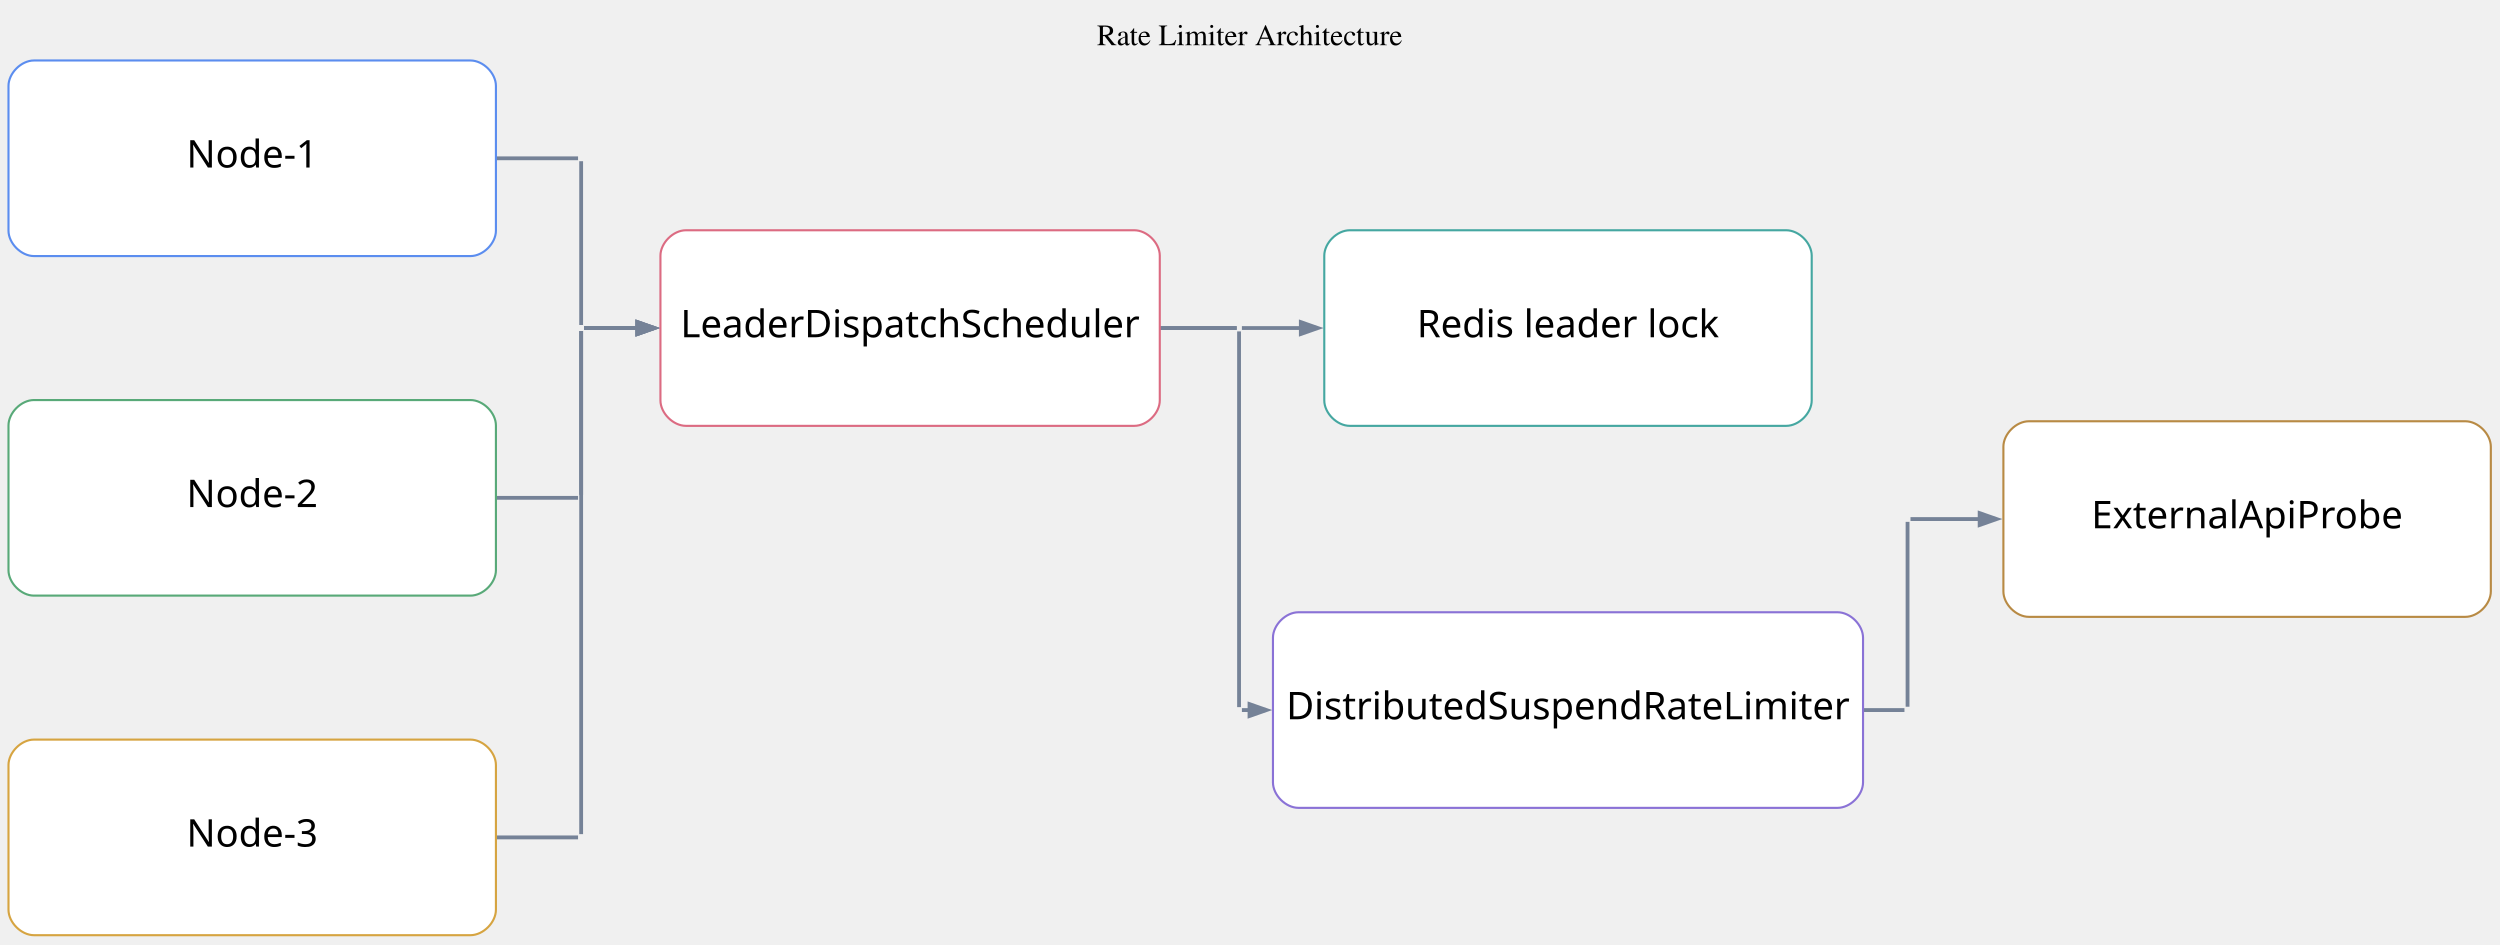
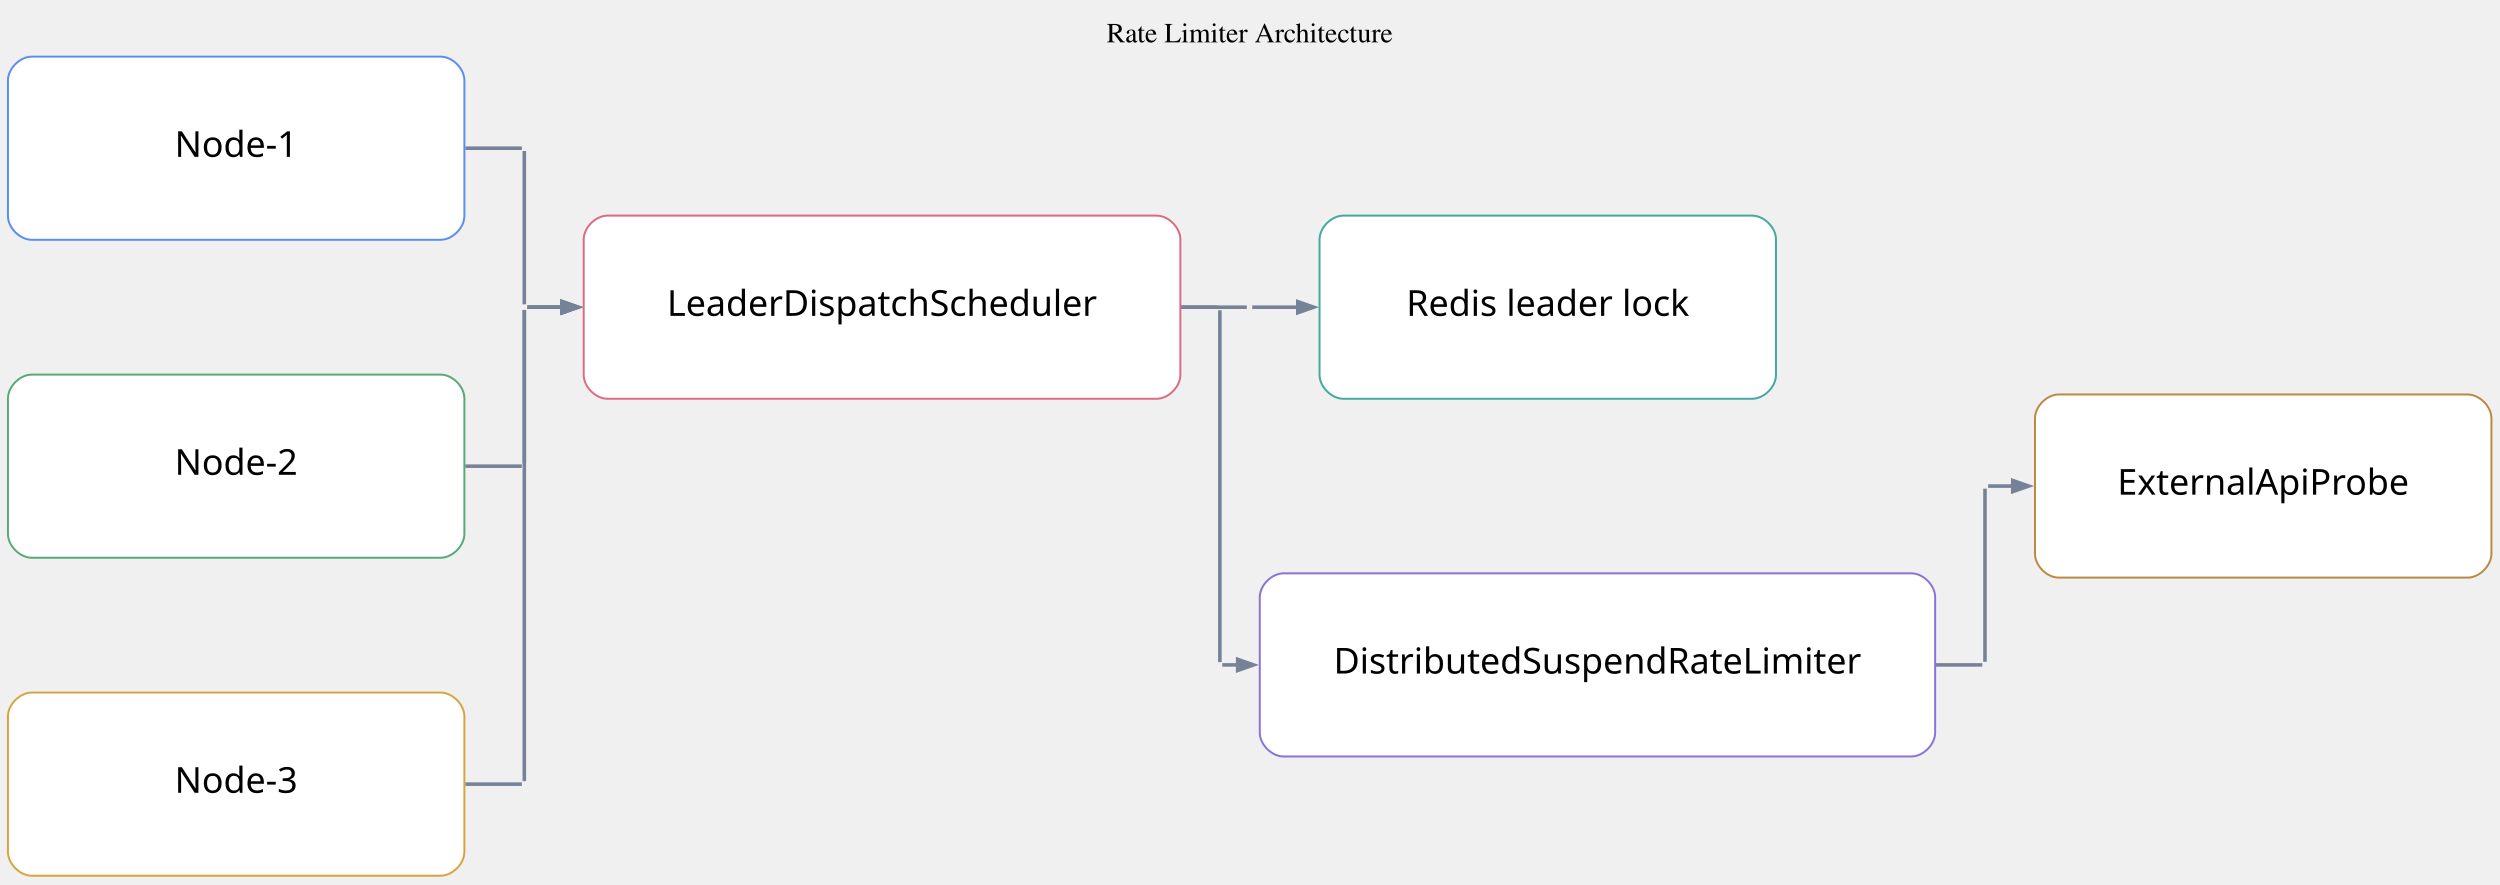
- <svg xmlns="http://www.w3.org/2000/svg" width="1178pt" height="445pt" viewBox="0.00 0.00 1178.00 445.00">
+ <svg xmlns="http://www.w3.org/2000/svg" width="1258pt" height="445pt" viewBox="0.00 0.00 1258.00 445.00">
  <g id="graph0" class="graph" transform="scale(1 1) rotate(0) translate(4 440.66)">
-     <text xml:space="preserve" text-anchor="middle" x="584.84" y="-419.36" font-family="Times,serif" font-size="14.00">Rate Limiter Architecture</text>
+     <text xml:space="preserve" text-anchor="middle" x="624.84" y="-419.36" font-family="Times,serif" font-size="14.00">Rate Limiter Architecture</text>
    <g id="edge1" class="edge">
-       <path fill="none" stroke="#758297" stroke-width="1.8" d="M229.92,-366.08C248.83,-366.08 263.8,-366.08 268.38,-366.08" />
+       <path fill="none" stroke="#758297" stroke-width="1.8" d="M230.15,-366.08C244.3,-366.08 255.05,-366.08 258.59,-366.08" />
    </g>
    <g id="edge4" class="edge">
-       <path fill="none" stroke="#758297" stroke-width="1.8" d="M229.92,-206.08C248.83,-206.08 263.8,-206.08 268.38,-206.08" />
+       <path fill="none" stroke="#758297" stroke-width="1.8" d="M230.15,-206.08C244.3,-206.08 255.05,-206.08 258.59,-206.08" />
    </g>
    <g id="edge7" class="edge">
-       <path fill="none" stroke="#758297" stroke-width="1.8" d="M229.92,-46.08C248.83,-46.08 263.8,-46.08 268.38,-46.08" />
+       <path fill="none" stroke="#758297" stroke-width="1.8" d="M230.15,-46.08C244.3,-46.08 255.05,-46.08 258.59,-46.08" />
    </g>
    <g id="edge10" class="edge">
-       <path fill="none" stroke="#758297" stroke-width="1.8" d="M542.71,-286.08C560.78,-286.08 574.79,-286.08 578.73,-286.08" />
+       <path fill="none" stroke="#758297" stroke-width="1.8" d="M590.04,-286.08C606.75,-286.08 619.28,-286.08 623.39,-286.08" />
    </g>
    <g id="edge13" class="edge">
-       <path fill="none" stroke="#758297" stroke-width="1.8" d="M542.71,-286.08C560.78,-286.08 574.79,-286.08 578.73,-286.08" />
+       <path fill="none" stroke="#758297" stroke-width="1.8" d="M590.34,-286.08C599.29,-286.08 605.78,-286.08 608.47,-286.08" />
    </g>
    <g id="edge16" class="edge">
-       <path fill="none" stroke="#758297" stroke-width="1.8" d="M874.25,-106.08C883.64,-106.08 890.53,-106.08 893.38,-106.08" />
+       <path fill="none" stroke="#758297" stroke-width="1.8" d="M970.14,-106.08C981.88,-106.08 990.35,-106.08 993.5,-106.08" />
    </g>
    <g id="edge2" class="edge">
-       <path fill="none" stroke="#758297" stroke-width="1.8" d="M269.84,-364.69C269.84,-354.98 269.84,-297.34 269.84,-287.51" />
+       <path fill="none" stroke="#758297" stroke-width="1.8" d="M259.84,-364.69C259.84,-354.98 259.84,-297.34 259.84,-287.51" />
    </g>
    <g id="edge3" class="edge">
-       <path fill="none" stroke="#758297" stroke-width="1.8" d="M271.18,-286.08C274.52,-286.08 283.85,-286.08 296.37,-286.08" />
-       <polygon fill="#758297" stroke="#758297" stroke-width="1.8" points="296.31,-288.88 304.31,-286.08 296.31,-283.28 296.31,-288.88" />
+       <path fill="none" stroke="#758297" stroke-width="1.8" d="M261.4,-286.08C264.14,-286.08 270.38,-286.08 278.95,-286.08" />
+       <polygon fill="#758297" stroke="#758297" stroke-width="1.8" points="278.83,-288.88 286.83,-286.08 278.83,-283.28 278.83,-288.88" />
    </g>
    <g id="edge5" class="edge">
-       <path fill="none" stroke="#758297" stroke-width="1.8" d="M269.84,-207.47C269.84,-217.18 269.84,-274.82 269.84,-284.65" />
+       <path fill="none" stroke="#758297" stroke-width="1.8" d="M259.84,-207.47C259.84,-217.18 259.84,-274.82 259.84,-284.65" />
    </g>
    <g id="edge6" class="edge">
-       <path fill="none" stroke="#758297" stroke-width="1.8" d="M271.18,-286.08C274.52,-286.08 283.85,-286.08 296.37,-286.08" />
-       <polygon fill="#758297" stroke="#758297" stroke-width="1.8" points="296.31,-288.88 304.31,-286.08 296.31,-283.28 296.31,-288.88" />
+       <path fill="none" stroke="#758297" stroke-width="1.8" d="M261.4,-286.08C264.14,-286.08 270.38,-286.08 278.95,-286.08" />
+       <polygon fill="#758297" stroke="#758297" stroke-width="1.8" points="278.83,-288.88 286.83,-286.08 278.83,-283.28 278.83,-288.88" />
    </g>
    <g id="edge8" class="edge">
-       <path fill="none" stroke="#758297" stroke-width="1.8" d="M269.84,-47.61C269.84,-67.09 269.84,-266.07 269.84,-284.69" />
+       <path fill="none" stroke="#758297" stroke-width="1.8" d="M259.84,-47.61C259.84,-67.09 259.84,-266.07 259.84,-284.69" />
    </g>
    <g id="edge9" class="edge">
-       <path fill="none" stroke="#758297" stroke-width="1.8" d="M271.18,-286.08C274.52,-286.08 283.85,-286.08 296.37,-286.08" />
-       <polygon fill="#758297" stroke="#758297" stroke-width="1.8" points="296.31,-288.88 304.31,-286.08 296.31,-283.28 296.31,-288.88" />
+       <path fill="none" stroke="#758297" stroke-width="1.8" d="M261.4,-286.08C264.14,-286.08 270.38,-286.08 278.95,-286.08" />
+       <polygon fill="#758297" stroke="#758297" stroke-width="1.8" points="278.83,-288.88 286.83,-286.08 278.83,-283.28 278.83,-288.88" />
    </g>
    <g id="edge11" class="edge">
-       <path fill="none" stroke="#758297" stroke-width="1.8" d="M579.84,-286.08C579.84,-286.08 579.84,-286.08 579.84,-286.08" />
+       <path fill="none" stroke="#758297" stroke-width="1.8" d="M624.84,-286.08C624.84,-286.08 624.84,-286.08 624.84,-286.08" />
    </g>
    <g id="edge12" class="edge">
-       <path fill="none" stroke="#758297" stroke-width="1.8" d="M581.18,-286.08C584.75,-286.08 595.18,-286.08 609.03,-286.08" />
-       <polygon fill="#758297" stroke="#758297" stroke-width="1.8" points="608.95,-288.88 616.95,-286.08 608.95,-283.28 608.95,-288.88" />
+       <path fill="none" stroke="#758297" stroke-width="1.8" d="M626.14,-286.08C629.24,-286.08 637.68,-286.08 649.06,-286.08" />
+       <polygon fill="#758297" stroke="#758297" stroke-width="1.8" points="649.04,-288.88 657.04,-286.08 649.04,-283.28 649.04,-288.88" />
    </g>
    <g id="edge14" class="edge">
-       <path fill="none" stroke="#758297" stroke-width="1.8" d="M579.84,-284.52C579.84,-267.89 579.84,-123.24 579.84,-107.47" />
+       <path fill="none" stroke="#758297" stroke-width="1.8" d="M609.84,-284.52C609.84,-267.89 609.84,-123.24 609.84,-107.47" />
    </g>
    <g id="edge15" class="edge">
-       <path fill="none" stroke="#758297" stroke-width="1.8" d="M581.18,-106.08C582.03,-106.08 583.28,-106.08 584.87,-106.08" />
-       <polygon fill="#758297" stroke="#758297" stroke-width="1.8" points="584.77,-108.88 592.77,-106.08 584.77,-103.28 584.77,-108.88" />
+       <path fill="none" stroke="#758297" stroke-width="1.8" d="M611.05,-106.08C612.51,-106.08 615.24,-106.08 618.99,-106.08" />
+       <polygon fill="#758297" stroke="#758297" stroke-width="1.8" points="618.79,-108.88 626.79,-106.08 618.79,-103.28 618.79,-108.88" />
    </g>
    <g id="edge17" class="edge">
-       <path fill="none" stroke="#758297" stroke-width="1.8" d="M894.84,-107.64C894.84,-118.66 894.84,-184.52 894.84,-194.75" />
+       <path fill="none" stroke="#758297" stroke-width="1.8" d="M994.84,-107.64C994.84,-118.66 994.84,-184.52 994.84,-194.75" />
    </g>
    <g id="edge18" class="edge">
-       <path fill="none" stroke="#758297" stroke-width="1.8" d="M896.22,-196.08C900.24,-196.08 912.69,-196.08 928.96,-196.08" />
-       <polygon fill="#758297" stroke="#758297" stroke-width="1.8" points="928.81,-198.88 936.81,-196.08 928.81,-193.28 928.81,-198.88" />
+       <path fill="none" stroke="#758297" stroke-width="1.8" d="M996.41,-196.08C998.62,-196.08 1003.05,-196.08 1009.01,-196.08" />
+       <polygon fill="#758297" stroke="#758297" stroke-width="1.8" points="1008.82,-198.88 1016.82,-196.08 1008.82,-193.28 1008.82,-198.88" />
    </g>
    <g id="node1" class="node">
      <path fill="#ffffff" stroke="#5b8def" d="M217.68,-412.16C217.68,-412.16 12,-412.16 12,-412.16 6,-412.16 0,-406.16 0,-400.16 0,-400.16 0,-332 0,-332 0,-326 6,-320 12,-320 12,-320 217.68,-320 217.68,-320 223.68,-320 229.68,-326 229.68,-332 229.68,-332 229.68,-400.16 229.68,-400.16 229.68,-406.16 223.68,-412.16 217.68,-412.16" />
      <text xml:space="preserve" text-anchor="middle" x="114.84" y="-361.73" font-family="Architects Daughter" font-size="18.00">Node-1</text>
    </g>
    <g id="node2" class="node">
      <path fill="#ffffff" stroke="#58a978" d="M217.68,-252.16C217.68,-252.16 12,-252.16 12,-252.16 6,-252.16 0,-246.16 0,-240.16 0,-240.16 0,-172 0,-172 0,-166 6,-160 12,-160 12,-160 217.68,-160 217.68,-160 223.68,-160 229.68,-166 229.68,-172 229.68,-172 229.68,-240.16 229.68,-240.16 229.68,-246.16 223.68,-252.16 217.68,-252.16" />
      <text xml:space="preserve" text-anchor="middle" x="114.84" y="-201.73" font-family="Architects Daughter" font-size="18.00">Node-2</text>
    </g>
    <g id="node3" class="node">
      <path fill="#ffffff" stroke="#d6a441" d="M217.68,-92.16C217.68,-92.16 12,-92.16 12,-92.16 6,-92.16 0,-86.16 0,-80.16 0,-80.16 0,-12 0,-12 0,-6 6,0 12,0 12,0 217.68,0 217.68,0 223.68,0 229.68,-6 229.68,-12 229.68,-12 229.68,-80.16 229.68,-80.16 229.68,-86.16 223.68,-92.16 217.68,-92.16" />
      <text xml:space="preserve" text-anchor="middle" x="114.84" y="-41.73" font-family="Architects Daughter" font-size="18.00">Node-3</text>
    </g>
    <g id="node4" class="node">
-       <path fill="#ffffff" stroke="#dc6b82" d="M530.49,-332.16C530.49,-332.16 319.2,-332.16 319.2,-332.16 313.2,-332.16 307.2,-326.16 307.2,-320.16 307.2,-320.16 307.2,-252 307.2,-252 307.2,-246 313.2,-240 319.2,-240 319.2,-240 530.49,-240 530.49,-240 536.49,-240 542.49,-246 542.49,-252 542.49,-252 542.49,-320.16 542.49,-320.16 542.49,-326.16 536.49,-332.16 530.49,-332.16" />
-       <text xml:space="preserve" text-anchor="middle" x="424.84" y="-281.73" font-family="Architects Daughter" font-size="18.00">LeaderDispatchScheduler</text>
+       <path fill="#ffffff" stroke="#dc6b82" d="M577.96,-332.16C577.96,-332.16 301.72,-332.16 301.72,-332.16 295.72,-332.16 289.72,-326.16 289.72,-320.16 289.72,-320.16 289.72,-252 289.72,-252 289.72,-246 295.72,-240 301.72,-240 301.72,-240 577.96,-240 577.96,-240 583.96,-240 589.96,-246 589.96,-252 589.96,-252 589.96,-320.16 589.96,-320.16 589.96,-326.16 583.96,-332.16 577.96,-332.16" />
+       <text xml:space="preserve" text-anchor="middle" x="439.84" y="-281.73" font-family="Architects Daughter" font-size="18.00">LeaderDispatchScheduler</text>
    </g>
    <g id="node5" class="node">
-       <path fill="#ffffff" stroke="#45a7a1" d="M837.68,-332.16C837.68,-332.16 632,-332.16 632,-332.16 626,-332.16 620,-326.16 620,-320.16 620,-320.16 620,-252 620,-252 620,-246 626,-240 632,-240 632,-240 837.68,-240 837.68,-240 843.68,-240 849.68,-246 849.68,-252 849.68,-252 849.68,-320.16 849.68,-320.16 849.68,-326.16 843.68,-332.16 837.68,-332.16" />
-       <text xml:space="preserve" text-anchor="middle" x="734.84" y="-281.73" font-family="Architects Daughter" font-size="18.00">Redis leader lock</text>
+       <path fill="#ffffff" stroke="#45a7a1" d="M877.68,-332.16C877.68,-332.16 672,-332.16 672,-332.16 666,-332.16 660,-326.16 660,-320.16 660,-320.16 660,-252 660,-252 660,-246 666,-240 672,-240 672,-240 877.68,-240 877.68,-240 883.68,-240 889.68,-246 889.68,-252 889.68,-252 889.68,-320.16 889.68,-320.16 889.68,-326.16 883.68,-332.16 877.68,-332.16" />
+       <text xml:space="preserve" text-anchor="middle" x="774.84" y="-281.73" font-family="Architects Daughter" font-size="18.00">Redis leader lock</text>
    </g>
    <g id="node6" class="node">
-       <path fill="#ffffff" stroke="#8a72d6" d="M861.86,-152.16C861.86,-152.16 607.82,-152.16 607.82,-152.16 601.82,-152.16 595.82,-146.16 595.82,-140.16 595.82,-140.16 595.82,-72 595.82,-72 595.82,-66 601.82,-60 607.82,-60 607.82,-60 861.86,-60 861.86,-60 867.86,-60 873.86,-66 873.86,-72 873.86,-72 873.86,-140.16 873.86,-140.16 873.86,-146.16 867.86,-152.16 861.86,-152.16" />
-       <text xml:space="preserve" text-anchor="middle" x="734.84" y="-101.73" font-family="Architects Daughter" font-size="18.00">DistributedSuspendRateLimiter</text>
+       <path fill="#ffffff" stroke="#8a72d6" d="M957.76,-152.16C957.76,-152.16 641.92,-152.16 641.92,-152.16 635.92,-152.16 629.92,-146.16 629.92,-140.16 629.92,-140.16 629.92,-72 629.92,-72 629.92,-66 635.92,-60 641.92,-60 641.92,-60 957.76,-60 957.76,-60 963.76,-60 969.76,-66 969.76,-72 969.76,-72 969.76,-140.16 969.76,-140.16 969.76,-146.16 963.76,-152.16 957.76,-152.16" />
+       <text xml:space="preserve" text-anchor="middle" x="799.84" y="-101.73" font-family="Architects Daughter" font-size="18.00">DistributedSuspendRateLimiter</text>
    </g>
    <g id="node7" class="node">
-       <path fill="#ffffff" stroke="#b88a44" d="M1157.68,-242.16C1157.68,-242.16 952,-242.16 952,-242.16 946,-242.16 940,-236.16 940,-230.16 940,-230.16 940,-162 940,-162 940,-156 946,-150 952,-150 952,-150 1157.68,-150 1157.68,-150 1163.68,-150 1169.68,-156 1169.68,-162 1169.68,-162 1169.68,-230.16 1169.68,-230.16 1169.68,-236.16 1163.68,-242.16 1157.68,-242.16" />
-       <text xml:space="preserve" text-anchor="middle" x="1054.84" y="-191.73" font-family="Architects Daughter" font-size="18.00">ExternalApiProbe</text>
+       <path fill="#ffffff" stroke="#b88a44" d="M1237.68,-242.16C1237.68,-242.16 1032,-242.16 1032,-242.16 1026,-242.16 1020,-236.16 1020,-230.16 1020,-230.16 1020,-162 1020,-162 1020,-156 1026,-150 1032,-150 1032,-150 1237.68,-150 1237.68,-150 1243.68,-150 1249.68,-156 1249.68,-162 1249.68,-162 1249.68,-230.16 1249.68,-230.16 1249.68,-236.16 1243.68,-242.16 1237.68,-242.16" />
+       <text xml:space="preserve" text-anchor="middle" x="1134.84" y="-191.73" font-family="Architects Daughter" font-size="18.00">ExternalApiProbe</text>
    </g>
  </g>
</svg>
